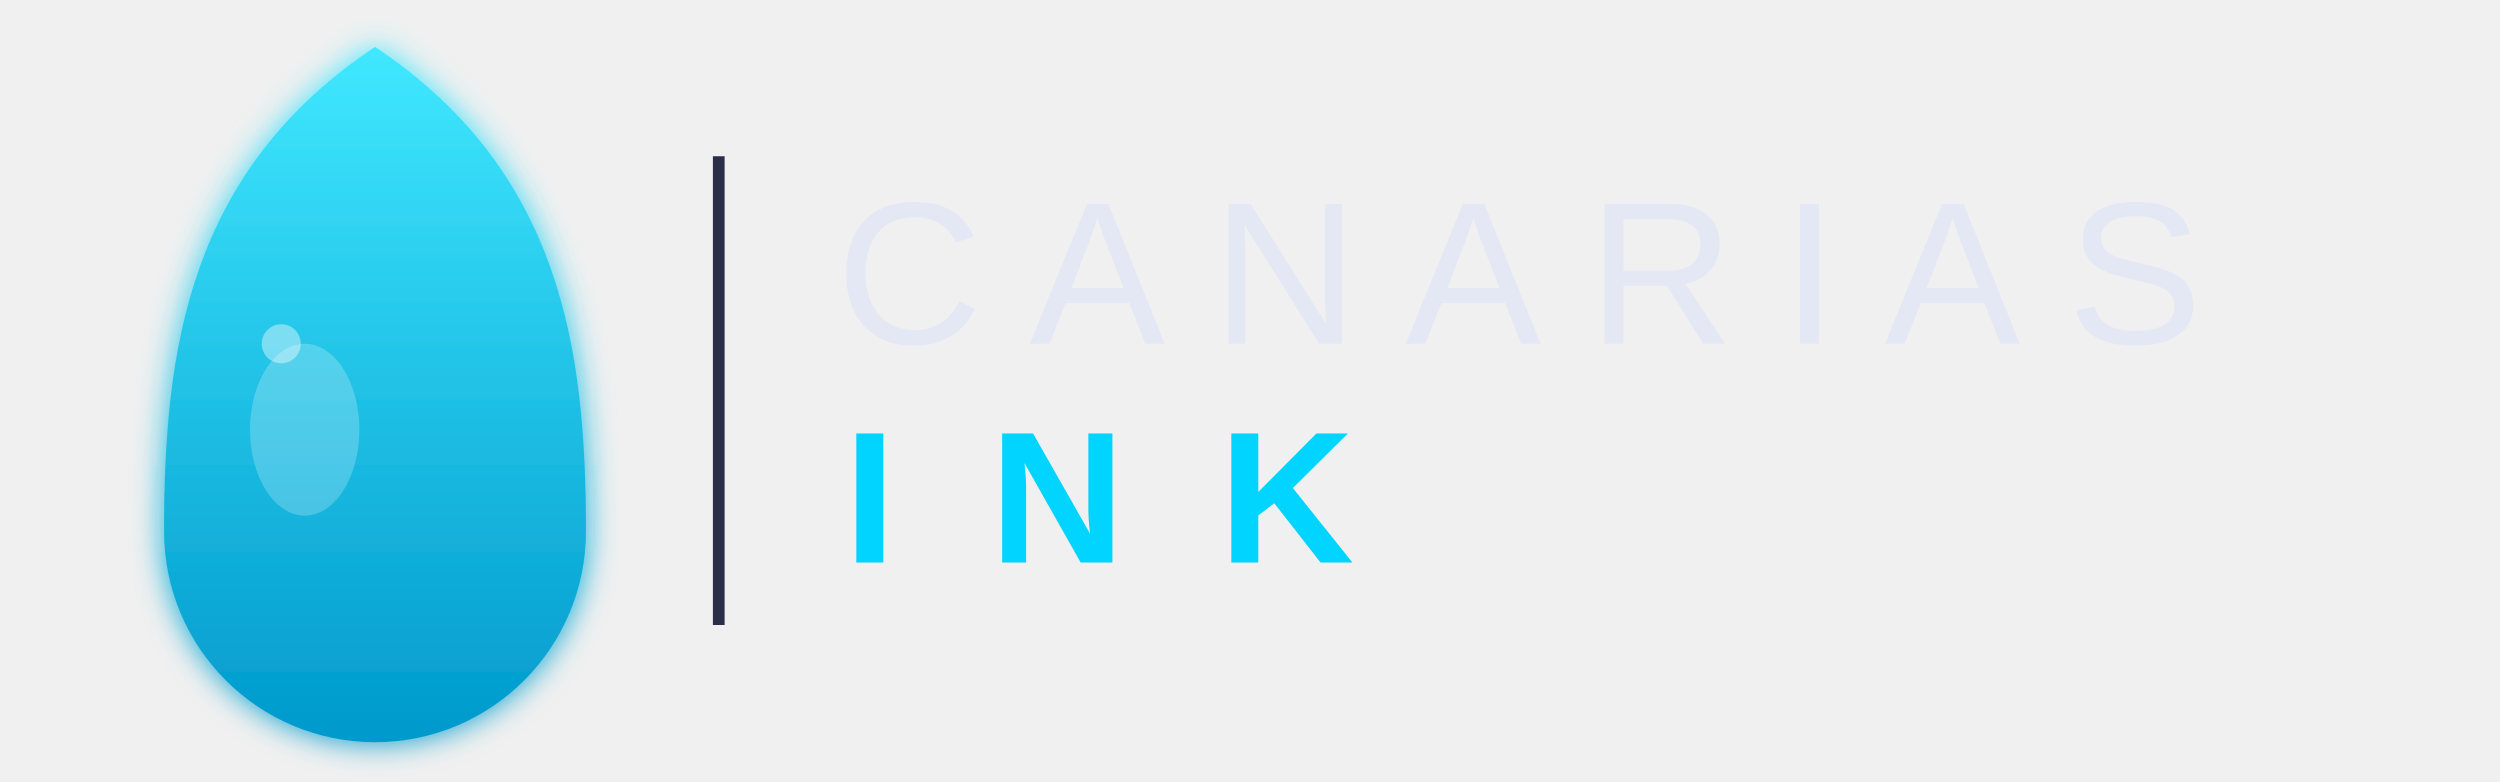
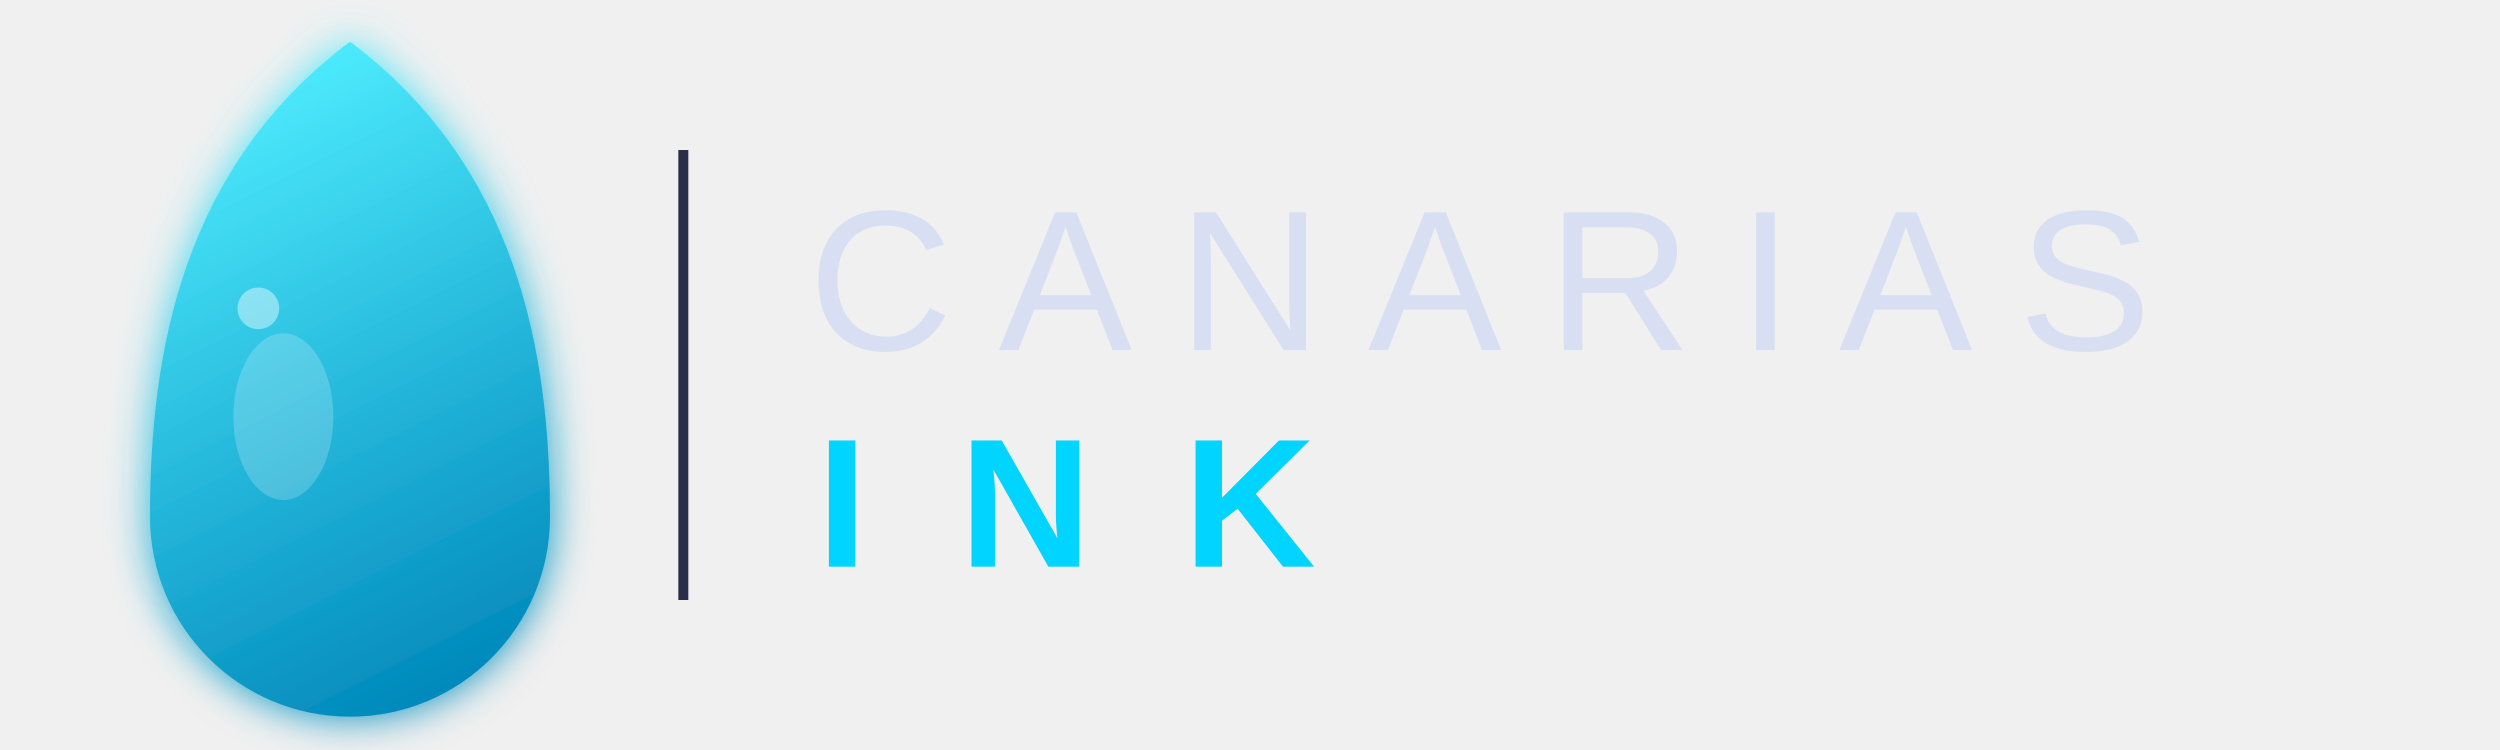
- <svg xmlns="http://www.w3.org/2000/svg" viewBox="0 0 320 100" role="img" aria-label="Canarias INK">
+ <svg xmlns="http://www.w3.org/2000/svg" viewBox="0 0 300 90" role="img" aria-label="Canarias INK">
  <defs>
-     <linearGradient id="dropGrad" x1="0" y1="0" x2="0" y2="1">
-       <stop offset="0%" stop-color="#40E8FF" />
-       <stop offset="100%" stop-color="#0099CC" />
+     <linearGradient id="dropGrad" x1="0.35" y1="0" x2="0.65" y2="1">
+       <stop offset="0%" stop-color="#50EEFF" />
+       <stop offset="100%" stop-color="#0088BB" />
    </linearGradient>
-     <filter id="glow" x="-20%" y="-20%" width="140%" height="140%">
-       <feGaussianBlur stdDeviation="2" result="blur" />
+     <filter id="glow" x="-35%" y="-25%" width="170%" height="160%">
+       <feGaussianBlur stdDeviation="2.5" result="b" />
      <feMerge>
-         <feMergeNode in="blur" />
+         <feMergeNode in="b" />
        <feMergeNode in="SourceGraphic" />
      </feMerge>
    </filter>
  </defs>
-   <path d="M 48 6 C 72 22 75 45 75 68 A 27 27 0 0 1 21 68 C 21 45 24 22 48 6 Z" fill="url(#dropGrad)" filter="url(#glow)" />
-   <ellipse cx="39" cy="55" rx="7" ry="11" fill="white" opacity="0.22" />
-   <circle cx="36" cy="44" r="2.5" fill="white" opacity="0.4" />
-   <line x1="92" y1="20" x2="92" y2="80" stroke="#2A2E48" stroke-width="1.5" />
-   <text x="107" y="44" font-family="-apple-system, BlinkMacSystemFont, 'Segoe UI', system-ui, 'Helvetica Neue', Arial, sans-serif" font-size="26" font-weight="300" letter-spacing="6" fill="#E4E8F4">CANARIAS</text>
-   <text x="108" y="72" font-family="-apple-system, BlinkMacSystemFont, 'Segoe UI', system-ui, 'Helvetica Neue', Arial, sans-serif" font-size="24" font-weight="800" letter-spacing="12" fill="#00D4FF">INK</text>
+   <path d="M 42 5 C 62 20 66 42 66 62 A 24 24 0 0 1 18 62 C 18 42 22 20 42 5 Z" fill="url(#dropGrad)" filter="url(#glow)" />
+   <ellipse cx="34" cy="50" rx="6" ry="10" fill="white" opacity="0.20" />
+   <circle cx="31" cy="37" r="2.5" fill="white" opacity="0.42" />
+   <line x1="82" y1="18" x2="82" y2="72" stroke="#2A2E48" stroke-width="1.2" />
+   <text x="97" y="42" font-family="-apple-system, BlinkMacSystemFont, 'Segoe UI', system-ui, 'Helvetica Neue', Arial, sans-serif" font-size="24" font-weight="300" letter-spacing="5.5" fill="#D8DFF2">CANARIAS</text>
+   <text x="98" y="68" font-family="-apple-system, BlinkMacSystemFont, 'Segoe UI', system-ui, 'Helvetica Neue', Arial, sans-serif" font-size="22" font-weight="900" letter-spacing="11" fill="#00D4FF">INK</text>
</svg>
